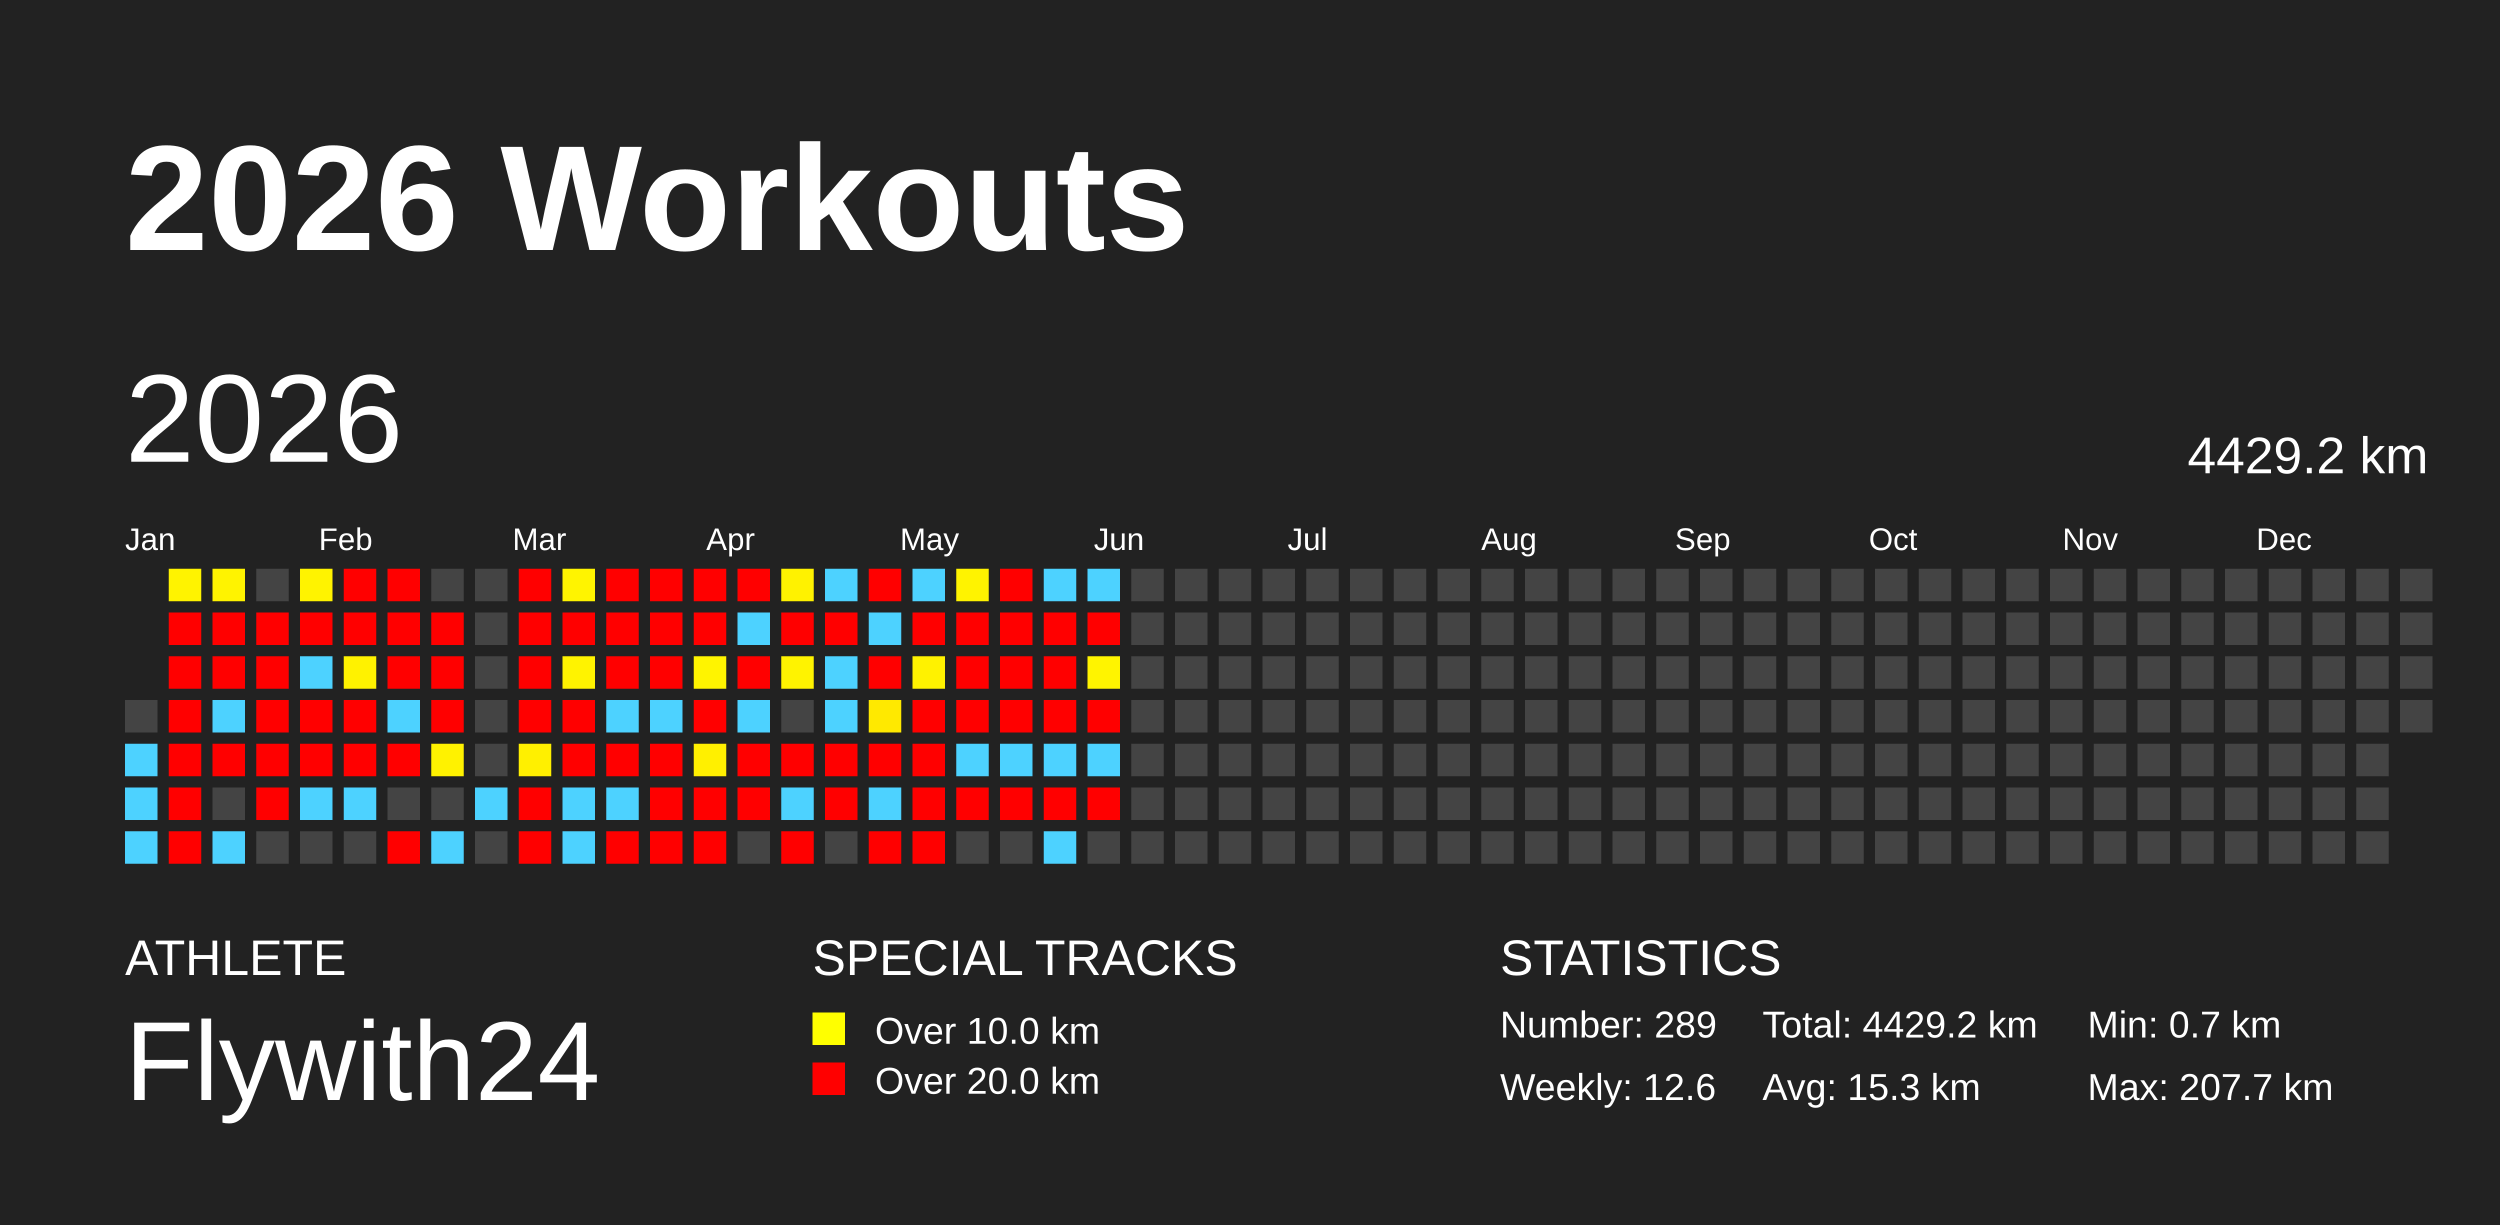
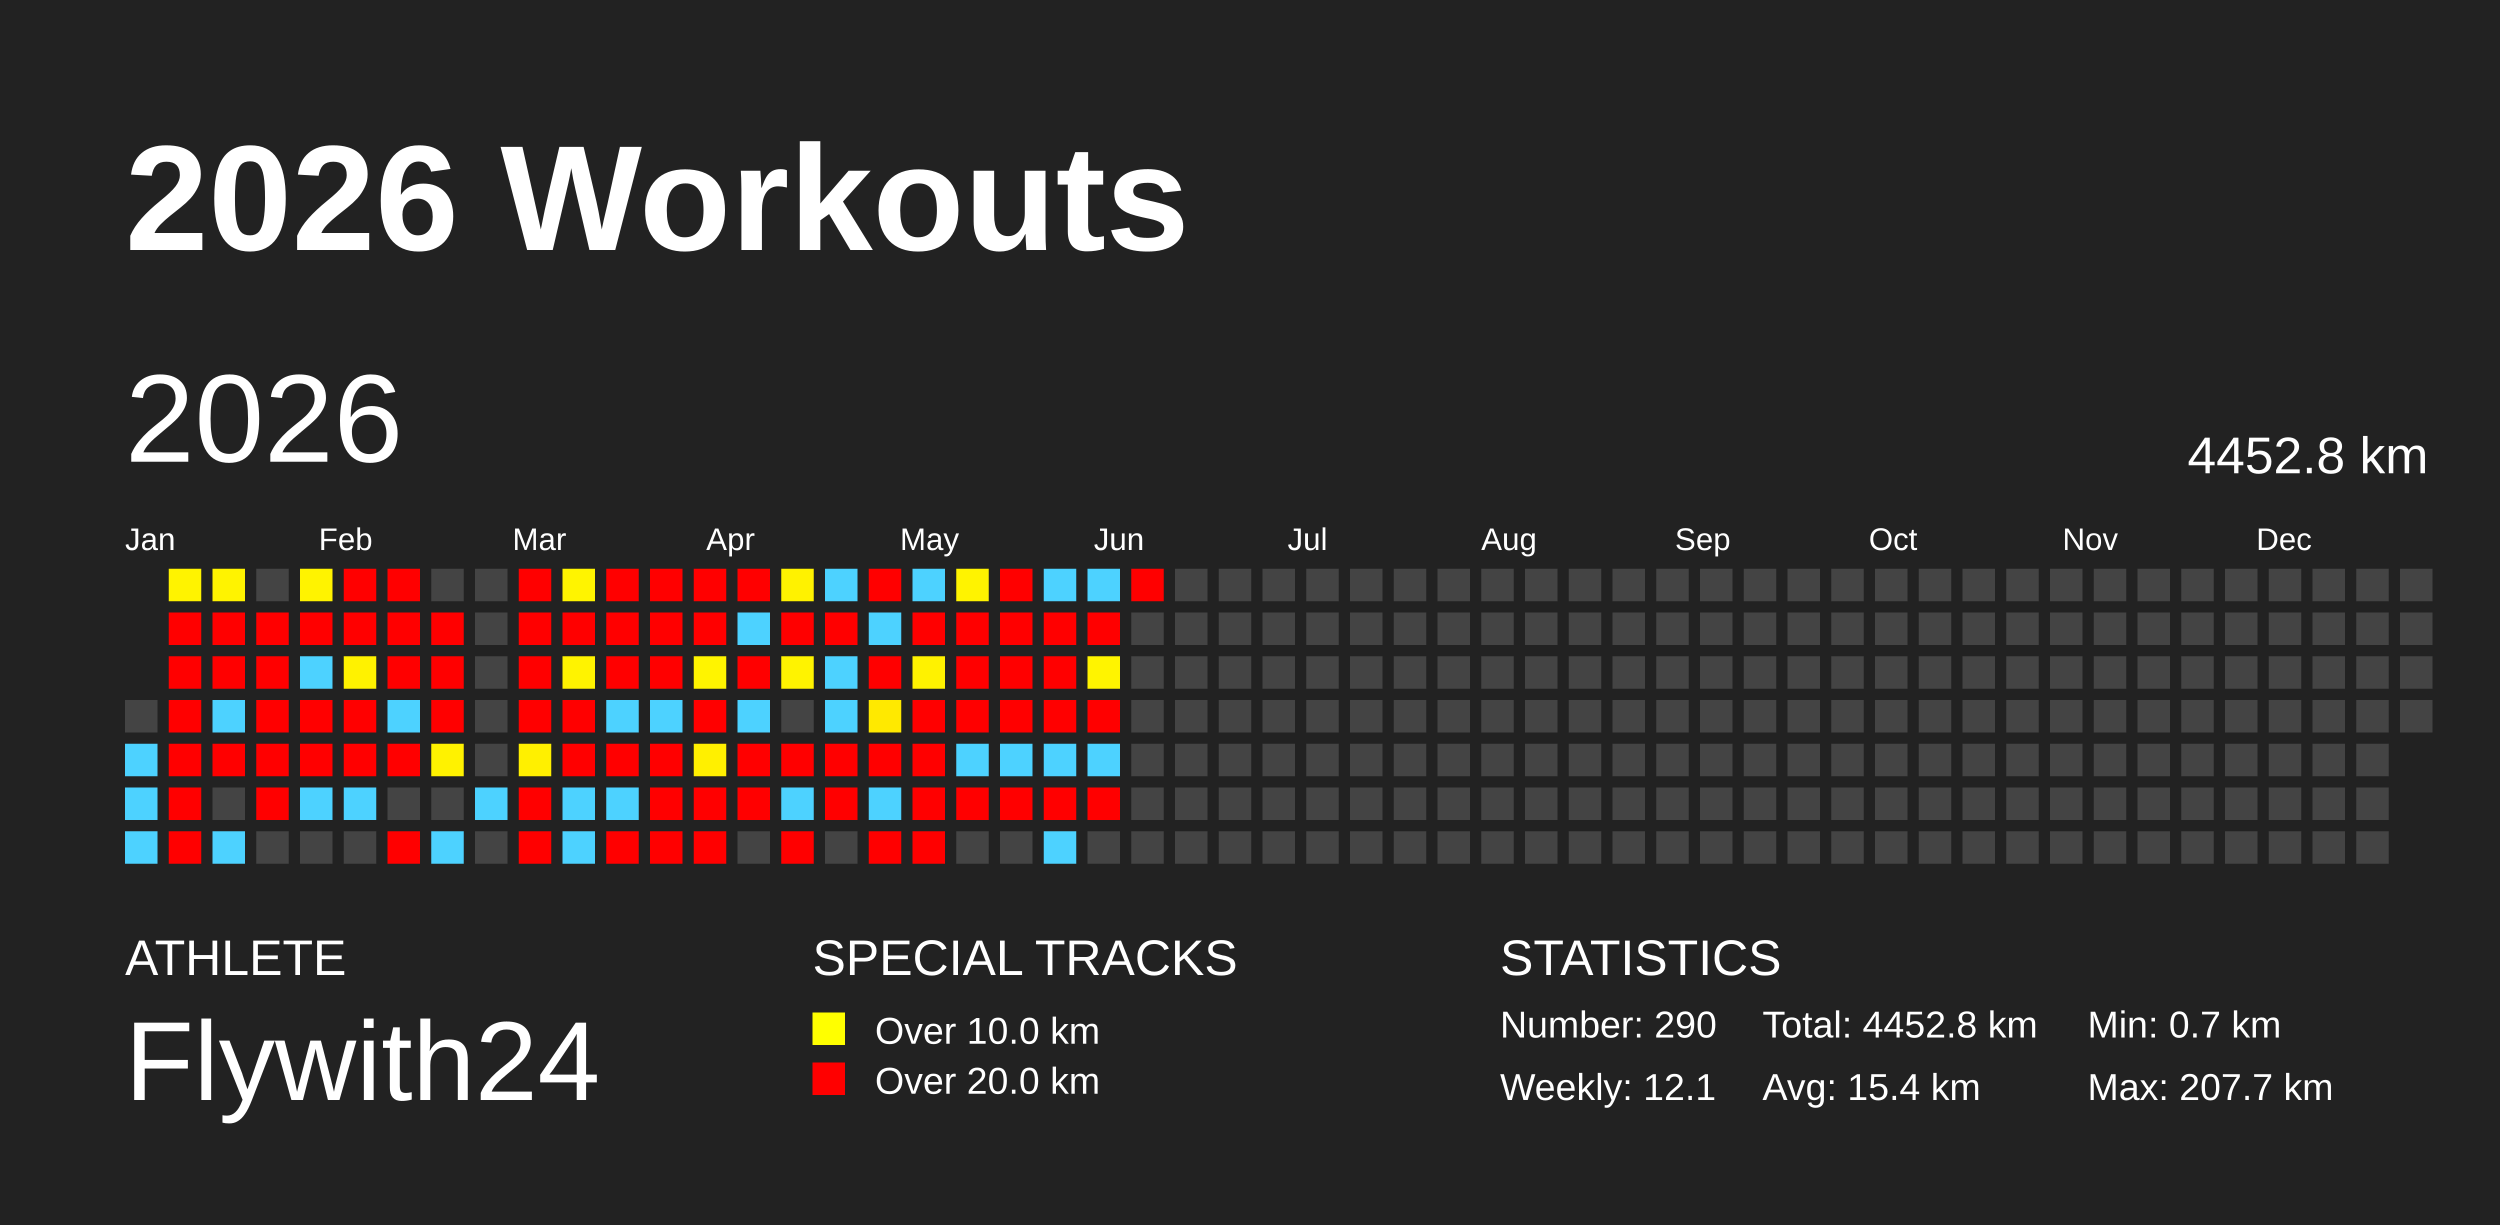
<svg xmlns="http://www.w3.org/2000/svg" baseProfile="full" height="98mm" version="1.1" viewBox="0,0,200,98" width="200mm">
  <defs />
  <rect fill="#222222" height="98" width="200" x="0" y="0" />
  <text fill="#FFFFFF" style="font-size:12px; font-family:Arial; font-weight:bold;" x="10" y="20">2026 Workouts</text>
  <text fill="#FFFFFF" style="font-size:4px; font-family:Arial" x="10" y="78">ATHLETE</text>
  <text fill="#FFFFFF" style="font-size:9px; font-family:Arial" x="10" y="88">Flywith24</text>
  <text fill="#FFFFFF" style="font-size:4px; font-family:Arial" x="65" y="78">SPECIAL TRACKS</text>
  <rect fill="yellow" height="2.6" width="2.6" x="65" y="81" />
  <text fill="#FFFFFF" style="font-size:3px; font-family:Arial" x="70" y="83.5">Over 10.0 km</text>
  <rect fill="red" height="2.6" width="2.6" x="65" y="85" />
  <text fill="#FFFFFF" style="font-size:3px; font-family:Arial" x="70" y="87.5">Over 20.0 km</text>
  <text fill="#FFFFFF" style="font-size:4px; font-family:Arial" x="120" y="78">STATISTICS</text>
-   <text fill="#FFFFFF" style="font-size:3px; font-family:Arial" x="120" y="83">Number: 289</text>
-   <text fill="#FFFFFF" style="font-size:3px; font-family:Arial" x="120" y="88">Weekly: 12.6</text>
-   <text fill="#FFFFFF" style="font-size:3px; font-family:Arial" x="141" y="83">Total: 4429.2 km</text>
-   <text fill="#FFFFFF" style="font-size:3px; font-family:Arial" x="141" y="88">Avg: 15.3 km</text>
+   <text fill="#FFFFFF" style="font-size:3px; font-family:Arial" x="120" y="83">Number: 290</text>
+   <text fill="#FFFFFF" style="font-size:3px; font-family:Arial" x="120" y="88">Weekly: 12.1</text>
+   <text fill="#FFFFFF" style="font-size:3px; font-family:Arial" x="141" y="83">Total: 4452.8 km</text>
+   <text fill="#FFFFFF" style="font-size:3px; font-family:Arial" x="141" y="88">Avg: 15.4 km</text>
  <text fill="#FFFFFF" style="font-size:3px; font-family:Arial" x="167" y="83">Min: 0.7 km</text>
  <text fill="#FFFFFF" style="font-size:3px; font-family:Arial" x="167" y="88">Max: 207.7 km</text>
  <text dominant-baseline="hanging" fill="#FFFFFF" style="font-size:10.0px; font-family:Arial;" x="10" y="30">2026</text>
-   <text dominant-baseline="hanging" fill="#FFFFFF" style="font-size:4.125px; font-family:Arial;" x="175" y="35">4429.2 km</text>
+   <text dominant-baseline="hanging" fill="#FFFFFF" style="font-size:4.125px; font-family:Arial;" x="175" y="35">4452.8 km</text>
  <text fill="#FFFFFF" style="font-size:2.5px; font-family:Arial" x="10.0" y="44">Jan</text>
  <text fill="#FFFFFF" style="font-size:2.5px; font-family:Arial" x="25.5" y="44">Feb</text>
  <text fill="#FFFFFF" style="font-size:2.5px; font-family:Arial" x="41.0" y="44">Mar</text>
  <text fill="#FFFFFF" style="font-size:2.5px; font-family:Arial" x="56.5" y="44">Apr</text>
  <text fill="#FFFFFF" style="font-size:2.5px; font-family:Arial" x="72.0" y="44">May</text>
  <text fill="#FFFFFF" style="font-size:2.5px; font-family:Arial" x="87.5" y="44">Jun</text>
  <text fill="#FFFFFF" style="font-size:2.5px; font-family:Arial" x="103.0" y="44">Jul</text>
  <text fill="#FFFFFF" style="font-size:2.5px; font-family:Arial" x="118.5" y="44">Aug</text>
  <text fill="#FFFFFF" style="font-size:2.5px; font-family:Arial" x="134.0" y="44">Sep</text>
  <text fill="#FFFFFF" style="font-size:2.5px; font-family:Arial" x="149.5" y="44">Oct</text>
  <text fill="#FFFFFF" style="font-size:2.5px; font-family:Arial" x="165.0" y="44">Nov</text>
  <text fill="#FFFFFF" style="font-size:2.5px; font-family:Arial" x="180.5" y="44">Dec</text>
  <rect fill="#444444" height="2.6" width="2.6" x="10.0" y="56.0" />
  <rect fill="#4dd2ff" height="2.6" width="2.6" x="10.0" y="59.5" />
  <rect fill="#4dd2ff" height="2.6" width="2.6" x="10.0" y="63.0" />
  <rect fill="#4dd2ff" height="2.6" width="2.6" x="10.0" y="66.5" />
  <rect fill="#fff300" height="2.6" width="2.6" x="13.5" y="45.5" />
  <rect fill="red" height="2.6" width="2.6" x="13.5" y="49.0" />
  <rect fill="red" height="2.6" width="2.6" x="13.5" y="52.5" />
  <rect fill="red" height="2.6" width="2.6" x="13.5" y="56.0" />
  <rect fill="red" height="2.6" width="2.6" x="13.5" y="59.5" />
  <rect fill="red" height="2.6" width="2.6" x="13.5" y="63.0" />
  <rect fill="red" height="2.6" width="2.6" x="13.5" y="66.5" />
  <rect fill="#fff300" height="2.6" width="2.6" x="17.0" y="45.5" />
  <rect fill="red" height="2.6" width="2.6" x="17.0" y="49.0" />
  <rect fill="red" height="2.6" width="2.6" x="17.0" y="52.5" />
  <rect fill="#4dd2ff" height="2.6" width="2.6" x="17.0" y="56.0" />
  <rect fill="red" height="2.6" width="2.6" x="17.0" y="59.5" />
  <rect fill="#444444" height="2.6" width="2.6" x="17.0" y="63.0" />
  <rect fill="#4dd2ff" height="2.6" width="2.6" x="17.0" y="66.5" />
  <rect fill="#444444" height="2.6" width="2.6" x="20.5" y="45.5" />
  <rect fill="red" height="2.6" width="2.6" x="20.5" y="49.0" />
  <rect fill="red" height="2.6" width="2.6" x="20.5" y="52.5" />
  <rect fill="red" height="2.6" width="2.6" x="20.5" y="56.0" />
  <rect fill="red" height="2.6" width="2.6" x="20.5" y="59.5" />
  <rect fill="red" height="2.6" width="2.6" x="20.5" y="63.0" />
  <rect fill="#444444" height="2.6" width="2.6" x="20.5" y="66.5" />
  <rect fill="#fff300" height="2.6" width="2.6" x="24.0" y="45.5" />
  <rect fill="red" height="2.6" width="2.6" x="24.0" y="49.0" />
  <rect fill="#4dd2ff" height="2.6" width="2.6" x="24.0" y="52.5" />
  <rect fill="red" height="2.6" width="2.6" x="24.0" y="56.0" />
  <rect fill="red" height="2.6" width="2.6" x="24.0" y="59.5" />
  <rect fill="#4dd2ff" height="2.6" width="2.6" x="24.0" y="63.0" />
  <rect fill="#444444" height="2.6" width="2.6" x="24.0" y="66.5" />
  <rect fill="red" height="2.6" width="2.6" x="27.5" y="45.5" />
  <rect fill="red" height="2.6" width="2.6" x="27.5" y="49.0" />
  <rect fill="#fff200" height="2.6" width="2.6" x="27.5" y="52.5" />
  <rect fill="red" height="2.6" width="2.6" x="27.5" y="56.0" />
  <rect fill="red" height="2.6" width="2.6" x="27.5" y="59.5" />
  <rect fill="#4dd2ff" height="2.6" width="2.6" x="27.5" y="63.0" />
  <rect fill="#444444" height="2.6" width="2.6" x="27.5" y="66.5" />
  <rect fill="red" height="2.6" width="2.6" x="31.0" y="45.5" />
  <rect fill="red" height="2.6" width="2.6" x="31.0" y="49.0" />
  <rect fill="red" height="2.6" width="2.6" x="31.0" y="52.5" />
  <rect fill="#4dd2ff" height="2.6" width="2.6" x="31.0" y="56.0" />
  <rect fill="red" height="2.6" width="2.6" x="31.0" y="59.5" />
  <rect fill="#444444" height="2.6" width="2.6" x="31.0" y="63.0" />
  <rect fill="red" height="2.6" width="2.6" x="31.0" y="66.5" />
  <rect fill="#444444" height="2.6" width="2.6" x="34.5" y="45.5" />
  <rect fill="red" height="2.6" width="2.6" x="34.5" y="49.0" />
  <rect fill="red" height="2.6" width="2.6" x="34.5" y="52.5" />
  <rect fill="red" height="2.6" width="2.6" x="34.5" y="56.0" />
  <rect fill="#fff200" height="2.6" width="2.6" x="34.5" y="59.5" />
  <rect fill="#444444" height="2.6" width="2.6" x="34.5" y="63.0" />
  <rect fill="#4dd2ff" height="2.6" width="2.6" x="34.5" y="66.5" />
  <rect fill="#444444" height="2.6" width="2.6" x="38.0" y="45.5" />
  <rect fill="#444444" height="2.6" width="2.6" x="38.0" y="49.0" />
  <rect fill="#444444" height="2.6" width="2.6" x="38.0" y="52.5" />
  <rect fill="#444444" height="2.6" width="2.6" x="38.0" y="56.0" />
  <rect fill="#444444" height="2.6" width="2.6" x="38.0" y="59.5" />
  <rect fill="#4dd2ff" height="2.6" width="2.6" x="38.0" y="63.0" />
  <rect fill="#444444" height="2.6" width="2.6" x="38.0" y="66.5" />
  <rect fill="red" height="2.6" width="2.6" x="41.5" y="45.5" />
  <rect fill="red" height="2.6" width="2.6" x="41.5" y="49.0" />
  <rect fill="red" height="2.6" width="2.6" x="41.5" y="52.5" />
  <rect fill="red" height="2.6" width="2.6" x="41.5" y="56.0" />
  <rect fill="#fff000" height="2.6" width="2.6" x="41.5" y="59.5" />
  <rect fill="red" height="2.6" width="2.6" x="41.5" y="63.0" />
  <rect fill="red" height="2.6" width="2.6" x="41.5" y="66.5" />
  <rect fill="#fff400" height="2.6" width="2.6" x="45.0" y="45.5" />
  <rect fill="red" height="2.6" width="2.6" x="45.0" y="49.0" />
  <rect fill="#fff300" height="2.6" width="2.6" x="45.0" y="52.5" />
  <rect fill="red" height="2.6" width="2.6" x="45.0" y="56.0" />
  <rect fill="red" height="2.6" width="2.6" x="45.0" y="59.5" />
  <rect fill="#4dd2ff" height="2.6" width="2.6" x="45.0" y="63.0" />
  <rect fill="#4dd2ff" height="2.6" width="2.6" x="45.0" y="66.5" />
  <rect fill="red" height="2.6" width="2.6" x="48.5" y="45.5" />
  <rect fill="red" height="2.6" width="2.6" x="48.5" y="49.0" />
  <rect fill="red" height="2.6" width="2.6" x="48.5" y="52.5" />
  <rect fill="#4dd2ff" height="2.6" width="2.6" x="48.5" y="56.0" />
  <rect fill="red" height="2.6" width="2.6" x="48.5" y="59.5" />
  <rect fill="#4dd2ff" height="2.6" width="2.6" x="48.5" y="63.0" />
  <rect fill="red" height="2.6" width="2.6" x="48.5" y="66.5" />
  <rect fill="red" height="2.6" width="2.6" x="52.0" y="45.5" />
  <rect fill="red" height="2.6" width="2.6" x="52.0" y="49.0" />
  <rect fill="red" height="2.6" width="2.6" x="52.0" y="52.5" />
  <rect fill="#4dd2ff" height="2.6" width="2.6" x="52.0" y="56.0" />
  <rect fill="red" height="2.6" width="2.6" x="52.0" y="59.5" />
  <rect fill="red" height="2.6" width="2.6" x="52.0" y="63.0" />
  <rect fill="red" height="2.6" width="2.6" x="52.0" y="66.5" />
  <rect fill="red" height="2.6" width="2.6" x="55.5" y="45.5" />
  <rect fill="red" height="2.6" width="2.6" x="55.5" y="49.0" />
  <rect fill="#fff400" height="2.6" width="2.6" x="55.5" y="52.5" />
  <rect fill="red" height="2.6" width="2.6" x="55.5" y="56.0" />
  <rect fill="#fff000" height="2.6" width="2.6" x="55.5" y="59.5" />
  <rect fill="red" height="2.6" width="2.6" x="55.5" y="63.0" />
  <rect fill="red" height="2.6" width="2.6" x="55.5" y="66.5" />
  <rect fill="red" height="2.6" width="2.6" x="59.0" y="45.5" />
  <rect fill="#4dd2ff" height="2.6" width="2.6" x="59.0" y="49.0" />
  <rect fill="red" height="2.6" width="2.6" x="59.0" y="52.5" />
  <rect fill="#4dd2ff" height="2.6" width="2.6" x="59.0" y="56.0" />
  <rect fill="red" height="2.6" width="2.6" x="59.0" y="59.5" />
  <rect fill="red" height="2.6" width="2.6" x="59.0" y="63.0" />
  <rect fill="#444444" height="2.6" width="2.6" x="59.0" y="66.5" />
  <rect fill="#fff200" height="2.6" width="2.6" x="62.5" y="45.5" />
  <rect fill="red" height="2.6" width="2.6" x="62.5" y="49.0" />
  <rect fill="#fff300" height="2.6" width="2.6" x="62.5" y="52.5" />
  <rect fill="#444444" height="2.6" width="2.6" x="62.5" y="56.0" />
  <rect fill="red" height="2.6" width="2.6" x="62.5" y="59.5" />
  <rect fill="#4dd2ff" height="2.6" width="2.6" x="62.5" y="63.0" />
  <rect fill="red" height="2.6" width="2.6" x="62.5" y="66.5" />
  <rect fill="#4dd2ff" height="2.6" width="2.6" x="66.0" y="45.5" />
  <rect fill="red" height="2.6" width="2.6" x="66.0" y="49.0" />
  <rect fill="#4dd2ff" height="2.6" width="2.6" x="66.0" y="52.5" />
  <rect fill="#4dd2ff" height="2.6" width="2.6" x="66.0" y="56.0" />
  <rect fill="red" height="2.6" width="2.6" x="66.0" y="59.5" />
  <rect fill="red" height="2.6" width="2.6" x="66.0" y="63.0" />
  <rect fill="#444444" height="2.6" width="2.6" x="66.0" y="66.5" />
  <rect fill="red" height="2.6" width="2.6" x="69.5" y="45.5" />
  <rect fill="#4dd2ff" height="2.6" width="2.6" x="69.5" y="49.0" />
  <rect fill="red" height="2.6" width="2.6" x="69.5" y="52.5" />
  <rect fill="#ffe900" height="2.6" width="2.6" x="69.5" y="56.0" />
  <rect fill="red" height="2.6" width="2.6" x="69.5" y="59.5" />
  <rect fill="#4dd2ff" height="2.6" width="2.6" x="69.5" y="63.0" />
  <rect fill="red" height="2.6" width="2.6" x="69.5" y="66.5" />
  <rect fill="#4dd2ff" height="2.6" width="2.6" x="73.0" y="45.5" />
  <rect fill="red" height="2.6" width="2.6" x="73.0" y="49.0" />
  <rect fill="#fff200" height="2.6" width="2.6" x="73.0" y="52.5" />
  <rect fill="red" height="2.6" width="2.6" x="73.0" y="56.0" />
  <rect fill="red" height="2.6" width="2.6" x="73.0" y="59.5" />
  <rect fill="red" height="2.6" width="2.6" x="73.0" y="63.0" />
  <rect fill="red" height="2.6" width="2.6" x="73.0" y="66.5" />
  <rect fill="#fff300" height="2.6" width="2.6" x="76.5" y="45.5" />
  <rect fill="red" height="2.6" width="2.6" x="76.5" y="49.0" />
  <rect fill="red" height="2.6" width="2.6" x="76.5" y="52.5" />
  <rect fill="red" height="2.6" width="2.6" x="76.5" y="56.0" />
  <rect fill="#4dd2ff" height="2.6" width="2.6" x="76.5" y="59.5" />
  <rect fill="red" height="2.6" width="2.6" x="76.5" y="63.0" />
  <rect fill="#444444" height="2.6" width="2.6" x="76.5" y="66.5" />
  <rect fill="red" height="2.6" width="2.6" x="80.0" y="45.5" />
  <rect fill="red" height="2.6" width="2.6" x="80.0" y="49.0" />
  <rect fill="red" height="2.6" width="2.6" x="80.0" y="52.5" />
  <rect fill="red" height="2.6" width="2.6" x="80.0" y="56.0" />
  <rect fill="#4dd2ff" height="2.6" width="2.6" x="80.0" y="59.5" />
  <rect fill="red" height="2.6" width="2.6" x="80.0" y="63.0" />
  <rect fill="#444444" height="2.6" width="2.6" x="80.0" y="66.5" />
  <rect fill="#4dd2ff" height="2.6" width="2.6" x="83.5" y="45.5" />
  <rect fill="red" height="2.6" width="2.6" x="83.5" y="49.0" />
  <rect fill="red" height="2.6" width="2.6" x="83.5" y="52.5" />
  <rect fill="red" height="2.6" width="2.6" x="83.5" y="56.0" />
  <rect fill="#4dd2ff" height="2.6" width="2.6" x="83.5" y="59.5" />
  <rect fill="red" height="2.6" width="2.6" x="83.5" y="63.0" />
  <rect fill="#4dd2ff" height="2.6" width="2.6" x="83.5" y="66.5" />
  <rect fill="#4dd2ff" height="2.6" width="2.6" x="87.0" y="45.5" />
  <rect fill="red" height="2.6" width="2.6" x="87.0" y="49.0" />
  <rect fill="#fff400" height="2.6" width="2.6" x="87.0" y="52.5" />
  <rect fill="red" height="2.6" width="2.6" x="87.0" y="56.0" />
  <rect fill="#4dd2ff" height="2.6" width="2.6" x="87.0" y="59.5" />
  <rect fill="red" height="2.6" width="2.6" x="87.0" y="63.0" />
  <rect fill="#444444" height="2.6" width="2.6" x="87.0" y="66.5" />
-   <rect fill="#444444" height="2.6" width="2.6" x="90.5" y="45.5" />
+   <rect fill="red" height="2.6" width="2.6" x="90.5" y="45.5" />
  <rect fill="#444444" height="2.6" width="2.6" x="90.5" y="49.0" />
  <rect fill="#444444" height="2.6" width="2.6" x="90.5" y="52.5" />
  <rect fill="#444444" height="2.6" width="2.6" x="90.5" y="56.0" />
  <rect fill="#444444" height="2.6" width="2.6" x="90.5" y="59.5" />
  <rect fill="#444444" height="2.6" width="2.6" x="90.5" y="63.0" />
  <rect fill="#444444" height="2.6" width="2.6" x="90.5" y="66.5" />
  <rect fill="#444444" height="2.6" width="2.6" x="94.0" y="45.5" />
  <rect fill="#444444" height="2.6" width="2.6" x="94.0" y="49.0" />
  <rect fill="#444444" height="2.6" width="2.6" x="94.0" y="52.5" />
  <rect fill="#444444" height="2.6" width="2.6" x="94.0" y="56.0" />
  <rect fill="#444444" height="2.6" width="2.6" x="94.0" y="59.5" />
  <rect fill="#444444" height="2.6" width="2.6" x="94.0" y="63.0" />
  <rect fill="#444444" height="2.6" width="2.6" x="94.0" y="66.5" />
  <rect fill="#444444" height="2.6" width="2.6" x="97.5" y="45.5" />
  <rect fill="#444444" height="2.6" width="2.6" x="97.5" y="49.0" />
  <rect fill="#444444" height="2.6" width="2.6" x="97.5" y="52.5" />
  <rect fill="#444444" height="2.6" width="2.6" x="97.5" y="56.0" />
  <rect fill="#444444" height="2.6" width="2.6" x="97.5" y="59.5" />
  <rect fill="#444444" height="2.6" width="2.6" x="97.5" y="63.0" />
  <rect fill="#444444" height="2.6" width="2.6" x="97.5" y="66.5" />
  <rect fill="#444444" height="2.6" width="2.6" x="101.0" y="45.5" />
  <rect fill="#444444" height="2.6" width="2.6" x="101.0" y="49.0" />
  <rect fill="#444444" height="2.6" width="2.6" x="101.0" y="52.5" />
  <rect fill="#444444" height="2.6" width="2.6" x="101.0" y="56.0" />
  <rect fill="#444444" height="2.6" width="2.6" x="101.0" y="59.5" />
  <rect fill="#444444" height="2.6" width="2.6" x="101.0" y="63.0" />
  <rect fill="#444444" height="2.6" width="2.6" x="101.0" y="66.5" />
  <rect fill="#444444" height="2.6" width="2.6" x="104.5" y="45.5" />
  <rect fill="#444444" height="2.6" width="2.6" x="104.5" y="49.0" />
  <rect fill="#444444" height="2.6" width="2.6" x="104.5" y="52.5" />
  <rect fill="#444444" height="2.6" width="2.6" x="104.5" y="56.0" />
  <rect fill="#444444" height="2.6" width="2.6" x="104.5" y="59.5" />
  <rect fill="#444444" height="2.6" width="2.6" x="104.5" y="63.0" />
  <rect fill="#444444" height="2.6" width="2.6" x="104.5" y="66.5" />
  <rect fill="#444444" height="2.6" width="2.6" x="108.0" y="45.5" />
  <rect fill="#444444" height="2.6" width="2.6" x="108.0" y="49.0" />
  <rect fill="#444444" height="2.6" width="2.6" x="108.0" y="52.5" />
  <rect fill="#444444" height="2.6" width="2.6" x="108.0" y="56.0" />
  <rect fill="#444444" height="2.6" width="2.6" x="108.0" y="59.5" />
  <rect fill="#444444" height="2.6" width="2.6" x="108.0" y="63.0" />
  <rect fill="#444444" height="2.6" width="2.6" x="108.0" y="66.5" />
  <rect fill="#444444" height="2.6" width="2.6" x="111.5" y="45.5" />
  <rect fill="#444444" height="2.6" width="2.6" x="111.5" y="49.0" />
  <rect fill="#444444" height="2.6" width="2.6" x="111.5" y="52.5" />
  <rect fill="#444444" height="2.6" width="2.6" x="111.5" y="56.0" />
  <rect fill="#444444" height="2.6" width="2.6" x="111.5" y="59.5" />
  <rect fill="#444444" height="2.6" width="2.6" x="111.5" y="63.0" />
  <rect fill="#444444" height="2.6" width="2.6" x="111.5" y="66.5" />
  <rect fill="#444444" height="2.6" width="2.6" x="115.0" y="45.5" />
  <rect fill="#444444" height="2.6" width="2.6" x="115.0" y="49.0" />
  <rect fill="#444444" height="2.6" width="2.6" x="115.0" y="52.5" />
  <rect fill="#444444" height="2.6" width="2.6" x="115.0" y="56.0" />
  <rect fill="#444444" height="2.6" width="2.6" x="115.0" y="59.5" />
  <rect fill="#444444" height="2.6" width="2.6" x="115.0" y="63.0" />
  <rect fill="#444444" height="2.6" width="2.6" x="115.0" y="66.5" />
  <rect fill="#444444" height="2.6" width="2.6" x="118.5" y="45.5" />
  <rect fill="#444444" height="2.6" width="2.6" x="118.5" y="49.0" />
  <rect fill="#444444" height="2.6" width="2.6" x="118.5" y="52.5" />
  <rect fill="#444444" height="2.6" width="2.6" x="118.5" y="56.0" />
  <rect fill="#444444" height="2.6" width="2.6" x="118.5" y="59.5" />
  <rect fill="#444444" height="2.6" width="2.6" x="118.5" y="63.0" />
  <rect fill="#444444" height="2.6" width="2.6" x="118.5" y="66.5" />
  <rect fill="#444444" height="2.6" width="2.6" x="122.0" y="45.5" />
  <rect fill="#444444" height="2.6" width="2.6" x="122.0" y="49.0" />
  <rect fill="#444444" height="2.6" width="2.6" x="122.0" y="52.5" />
  <rect fill="#444444" height="2.6" width="2.6" x="122.0" y="56.0" />
  <rect fill="#444444" height="2.6" width="2.6" x="122.0" y="59.5" />
  <rect fill="#444444" height="2.6" width="2.6" x="122.0" y="63.0" />
  <rect fill="#444444" height="2.6" width="2.6" x="122.0" y="66.5" />
  <rect fill="#444444" height="2.6" width="2.6" x="125.5" y="45.5" />
  <rect fill="#444444" height="2.6" width="2.6" x="125.5" y="49.0" />
  <rect fill="#444444" height="2.6" width="2.6" x="125.5" y="52.5" />
  <rect fill="#444444" height="2.6" width="2.6" x="125.5" y="56.0" />
  <rect fill="#444444" height="2.6" width="2.6" x="125.5" y="59.5" />
  <rect fill="#444444" height="2.6" width="2.6" x="125.5" y="63.0" />
  <rect fill="#444444" height="2.6" width="2.6" x="125.5" y="66.5" />
  <rect fill="#444444" height="2.6" width="2.6" x="129.0" y="45.5" />
  <rect fill="#444444" height="2.6" width="2.6" x="129.0" y="49.0" />
  <rect fill="#444444" height="2.6" width="2.6" x="129.0" y="52.5" />
  <rect fill="#444444" height="2.6" width="2.6" x="129.0" y="56.0" />
  <rect fill="#444444" height="2.6" width="2.6" x="129.0" y="59.5" />
  <rect fill="#444444" height="2.6" width="2.6" x="129.0" y="63.0" />
  <rect fill="#444444" height="2.6" width="2.6" x="129.0" y="66.5" />
  <rect fill="#444444" height="2.6" width="2.6" x="132.5" y="45.5" />
  <rect fill="#444444" height="2.6" width="2.6" x="132.5" y="49.0" />
  <rect fill="#444444" height="2.6" width="2.6" x="132.5" y="52.5" />
  <rect fill="#444444" height="2.6" width="2.6" x="132.5" y="56.0" />
  <rect fill="#444444" height="2.6" width="2.6" x="132.5" y="59.5" />
  <rect fill="#444444" height="2.6" width="2.6" x="132.5" y="63.0" />
  <rect fill="#444444" height="2.6" width="2.6" x="132.5" y="66.5" />
  <rect fill="#444444" height="2.6" width="2.6" x="136.0" y="45.5" />
  <rect fill="#444444" height="2.6" width="2.6" x="136.0" y="49.0" />
  <rect fill="#444444" height="2.6" width="2.6" x="136.0" y="52.5" />
  <rect fill="#444444" height="2.6" width="2.6" x="136.0" y="56.0" />
  <rect fill="#444444" height="2.6" width="2.6" x="136.0" y="59.5" />
  <rect fill="#444444" height="2.6" width="2.6" x="136.0" y="63.0" />
  <rect fill="#444444" height="2.6" width="2.6" x="136.0" y="66.5" />
  <rect fill="#444444" height="2.6" width="2.6" x="139.5" y="45.5" />
  <rect fill="#444444" height="2.6" width="2.6" x="139.5" y="49.0" />
  <rect fill="#444444" height="2.6" width="2.6" x="139.5" y="52.5" />
  <rect fill="#444444" height="2.6" width="2.6" x="139.5" y="56.0" />
  <rect fill="#444444" height="2.6" width="2.6" x="139.5" y="59.5" />
  <rect fill="#444444" height="2.6" width="2.6" x="139.5" y="63.0" />
  <rect fill="#444444" height="2.6" width="2.6" x="139.5" y="66.5" />
  <rect fill="#444444" height="2.6" width="2.6" x="143.0" y="45.5" />
  <rect fill="#444444" height="2.6" width="2.6" x="143.0" y="49.0" />
  <rect fill="#444444" height="2.6" width="2.6" x="143.0" y="52.5" />
  <rect fill="#444444" height="2.6" width="2.6" x="143.0" y="56.0" />
  <rect fill="#444444" height="2.6" width="2.6" x="143.0" y="59.5" />
  <rect fill="#444444" height="2.6" width="2.6" x="143.0" y="63.0" />
  <rect fill="#444444" height="2.6" width="2.6" x="143.0" y="66.5" />
  <rect fill="#444444" height="2.6" width="2.6" x="146.5" y="45.5" />
  <rect fill="#444444" height="2.6" width="2.6" x="146.5" y="49.0" />
  <rect fill="#444444" height="2.6" width="2.6" x="146.5" y="52.5" />
  <rect fill="#444444" height="2.6" width="2.6" x="146.5" y="56.0" />
  <rect fill="#444444" height="2.6" width="2.6" x="146.5" y="59.5" />
  <rect fill="#444444" height="2.6" width="2.6" x="146.5" y="63.0" />
  <rect fill="#444444" height="2.6" width="2.6" x="146.5" y="66.5" />
  <rect fill="#444444" height="2.6" width="2.6" x="150.0" y="45.5" />
  <rect fill="#444444" height="2.6" width="2.6" x="150.0" y="49.0" />
  <rect fill="#444444" height="2.6" width="2.6" x="150.0" y="52.5" />
  <rect fill="#444444" height="2.6" width="2.6" x="150.0" y="56.0" />
  <rect fill="#444444" height="2.6" width="2.6" x="150.0" y="59.5" />
  <rect fill="#444444" height="2.6" width="2.6" x="150.0" y="63.0" />
  <rect fill="#444444" height="2.6" width="2.6" x="150.0" y="66.5" />
  <rect fill="#444444" height="2.6" width="2.6" x="153.5" y="45.5" />
  <rect fill="#444444" height="2.6" width="2.6" x="153.5" y="49.0" />
  <rect fill="#444444" height="2.6" width="2.6" x="153.5" y="52.5" />
  <rect fill="#444444" height="2.6" width="2.6" x="153.5" y="56.0" />
  <rect fill="#444444" height="2.6" width="2.6" x="153.5" y="59.5" />
  <rect fill="#444444" height="2.6" width="2.6" x="153.5" y="63.0" />
  <rect fill="#444444" height="2.6" width="2.6" x="153.5" y="66.5" />
  <rect fill="#444444" height="2.6" width="2.6" x="157.0" y="45.5" />
  <rect fill="#444444" height="2.6" width="2.6" x="157.0" y="49.0" />
  <rect fill="#444444" height="2.6" width="2.6" x="157.0" y="52.5" />
  <rect fill="#444444" height="2.6" width="2.6" x="157.0" y="56.0" />
  <rect fill="#444444" height="2.6" width="2.6" x="157.0" y="59.5" />
  <rect fill="#444444" height="2.6" width="2.6" x="157.0" y="63.0" />
  <rect fill="#444444" height="2.6" width="2.6" x="157.0" y="66.5" />
  <rect fill="#444444" height="2.6" width="2.6" x="160.5" y="45.5" />
  <rect fill="#444444" height="2.6" width="2.6" x="160.5" y="49.0" />
  <rect fill="#444444" height="2.6" width="2.6" x="160.5" y="52.5" />
  <rect fill="#444444" height="2.6" width="2.6" x="160.5" y="56.0" />
  <rect fill="#444444" height="2.6" width="2.6" x="160.5" y="59.5" />
  <rect fill="#444444" height="2.6" width="2.6" x="160.5" y="63.0" />
  <rect fill="#444444" height="2.6" width="2.6" x="160.5" y="66.5" />
  <rect fill="#444444" height="2.6" width="2.6" x="164.0" y="45.5" />
  <rect fill="#444444" height="2.6" width="2.6" x="164.0" y="49.0" />
  <rect fill="#444444" height="2.6" width="2.6" x="164.0" y="52.5" />
  <rect fill="#444444" height="2.6" width="2.6" x="164.0" y="56.0" />
  <rect fill="#444444" height="2.6" width="2.6" x="164.0" y="59.5" />
  <rect fill="#444444" height="2.6" width="2.6" x="164.0" y="63.0" />
  <rect fill="#444444" height="2.6" width="2.6" x="164.0" y="66.5" />
  <rect fill="#444444" height="2.6" width="2.6" x="167.5" y="45.5" />
  <rect fill="#444444" height="2.6" width="2.6" x="167.5" y="49.0" />
  <rect fill="#444444" height="2.6" width="2.6" x="167.5" y="52.5" />
  <rect fill="#444444" height="2.6" width="2.6" x="167.5" y="56.0" />
  <rect fill="#444444" height="2.6" width="2.6" x="167.5" y="59.5" />
  <rect fill="#444444" height="2.6" width="2.6" x="167.5" y="63.0" />
  <rect fill="#444444" height="2.6" width="2.6" x="167.5" y="66.5" />
  <rect fill="#444444" height="2.6" width="2.6" x="171.0" y="45.5" />
  <rect fill="#444444" height="2.6" width="2.6" x="171.0" y="49.0" />
  <rect fill="#444444" height="2.6" width="2.6" x="171.0" y="52.5" />
  <rect fill="#444444" height="2.6" width="2.6" x="171.0" y="56.0" />
  <rect fill="#444444" height="2.6" width="2.6" x="171.0" y="59.5" />
  <rect fill="#444444" height="2.6" width="2.6" x="171.0" y="63.0" />
  <rect fill="#444444" height="2.6" width="2.6" x="171.0" y="66.5" />
  <rect fill="#444444" height="2.6" width="2.6" x="174.5" y="45.5" />
  <rect fill="#444444" height="2.6" width="2.6" x="174.5" y="49.0" />
  <rect fill="#444444" height="2.6" width="2.6" x="174.5" y="52.5" />
  <rect fill="#444444" height="2.6" width="2.6" x="174.5" y="56.0" />
  <rect fill="#444444" height="2.6" width="2.6" x="174.5" y="59.5" />
  <rect fill="#444444" height="2.6" width="2.6" x="174.5" y="63.0" />
  <rect fill="#444444" height="2.6" width="2.6" x="174.5" y="66.5" />
  <rect fill="#444444" height="2.6" width="2.6" x="178.0" y="45.5" />
  <rect fill="#444444" height="2.6" width="2.6" x="178.0" y="49.0" />
  <rect fill="#444444" height="2.6" width="2.6" x="178.0" y="52.5" />
  <rect fill="#444444" height="2.6" width="2.6" x="178.0" y="56.0" />
  <rect fill="#444444" height="2.6" width="2.6" x="178.0" y="59.5" />
  <rect fill="#444444" height="2.6" width="2.6" x="178.0" y="63.0" />
  <rect fill="#444444" height="2.6" width="2.6" x="178.0" y="66.5" />
  <rect fill="#444444" height="2.6" width="2.6" x="181.5" y="45.5" />
  <rect fill="#444444" height="2.6" width="2.6" x="181.5" y="49.0" />
  <rect fill="#444444" height="2.6" width="2.6" x="181.5" y="52.5" />
  <rect fill="#444444" height="2.6" width="2.6" x="181.5" y="56.0" />
  <rect fill="#444444" height="2.6" width="2.6" x="181.5" y="59.5" />
  <rect fill="#444444" height="2.6" width="2.6" x="181.5" y="63.0" />
  <rect fill="#444444" height="2.6" width="2.6" x="181.5" y="66.5" />
  <rect fill="#444444" height="2.6" width="2.6" x="185.0" y="45.5" />
  <rect fill="#444444" height="2.6" width="2.6" x="185.0" y="49.0" />
  <rect fill="#444444" height="2.6" width="2.6" x="185.0" y="52.5" />
  <rect fill="#444444" height="2.6" width="2.6" x="185.0" y="56.0" />
  <rect fill="#444444" height="2.6" width="2.6" x="185.0" y="59.5" />
  <rect fill="#444444" height="2.6" width="2.6" x="185.0" y="63.0" />
  <rect fill="#444444" height="2.6" width="2.6" x="185.0" y="66.5" />
  <rect fill="#444444" height="2.6" width="2.6" x="188.5" y="45.5" />
  <rect fill="#444444" height="2.6" width="2.6" x="188.5" y="49.0" />
  <rect fill="#444444" height="2.6" width="2.6" x="188.5" y="52.5" />
  <rect fill="#444444" height="2.6" width="2.6" x="188.5" y="56.0" />
  <rect fill="#444444" height="2.6" width="2.6" x="188.5" y="59.5" />
  <rect fill="#444444" height="2.6" width="2.6" x="188.5" y="63.0" />
  <rect fill="#444444" height="2.6" width="2.6" x="188.5" y="66.5" />
  <rect fill="#444444" height="2.6" width="2.6" x="192.0" y="45.5" />
  <rect fill="#444444" height="2.6" width="2.6" x="192.0" y="49.0" />
  <rect fill="#444444" height="2.6" width="2.6" x="192.0" y="52.5" />
  <rect fill="#444444" height="2.6" width="2.6" x="192.0" y="56.0" />
</svg>
